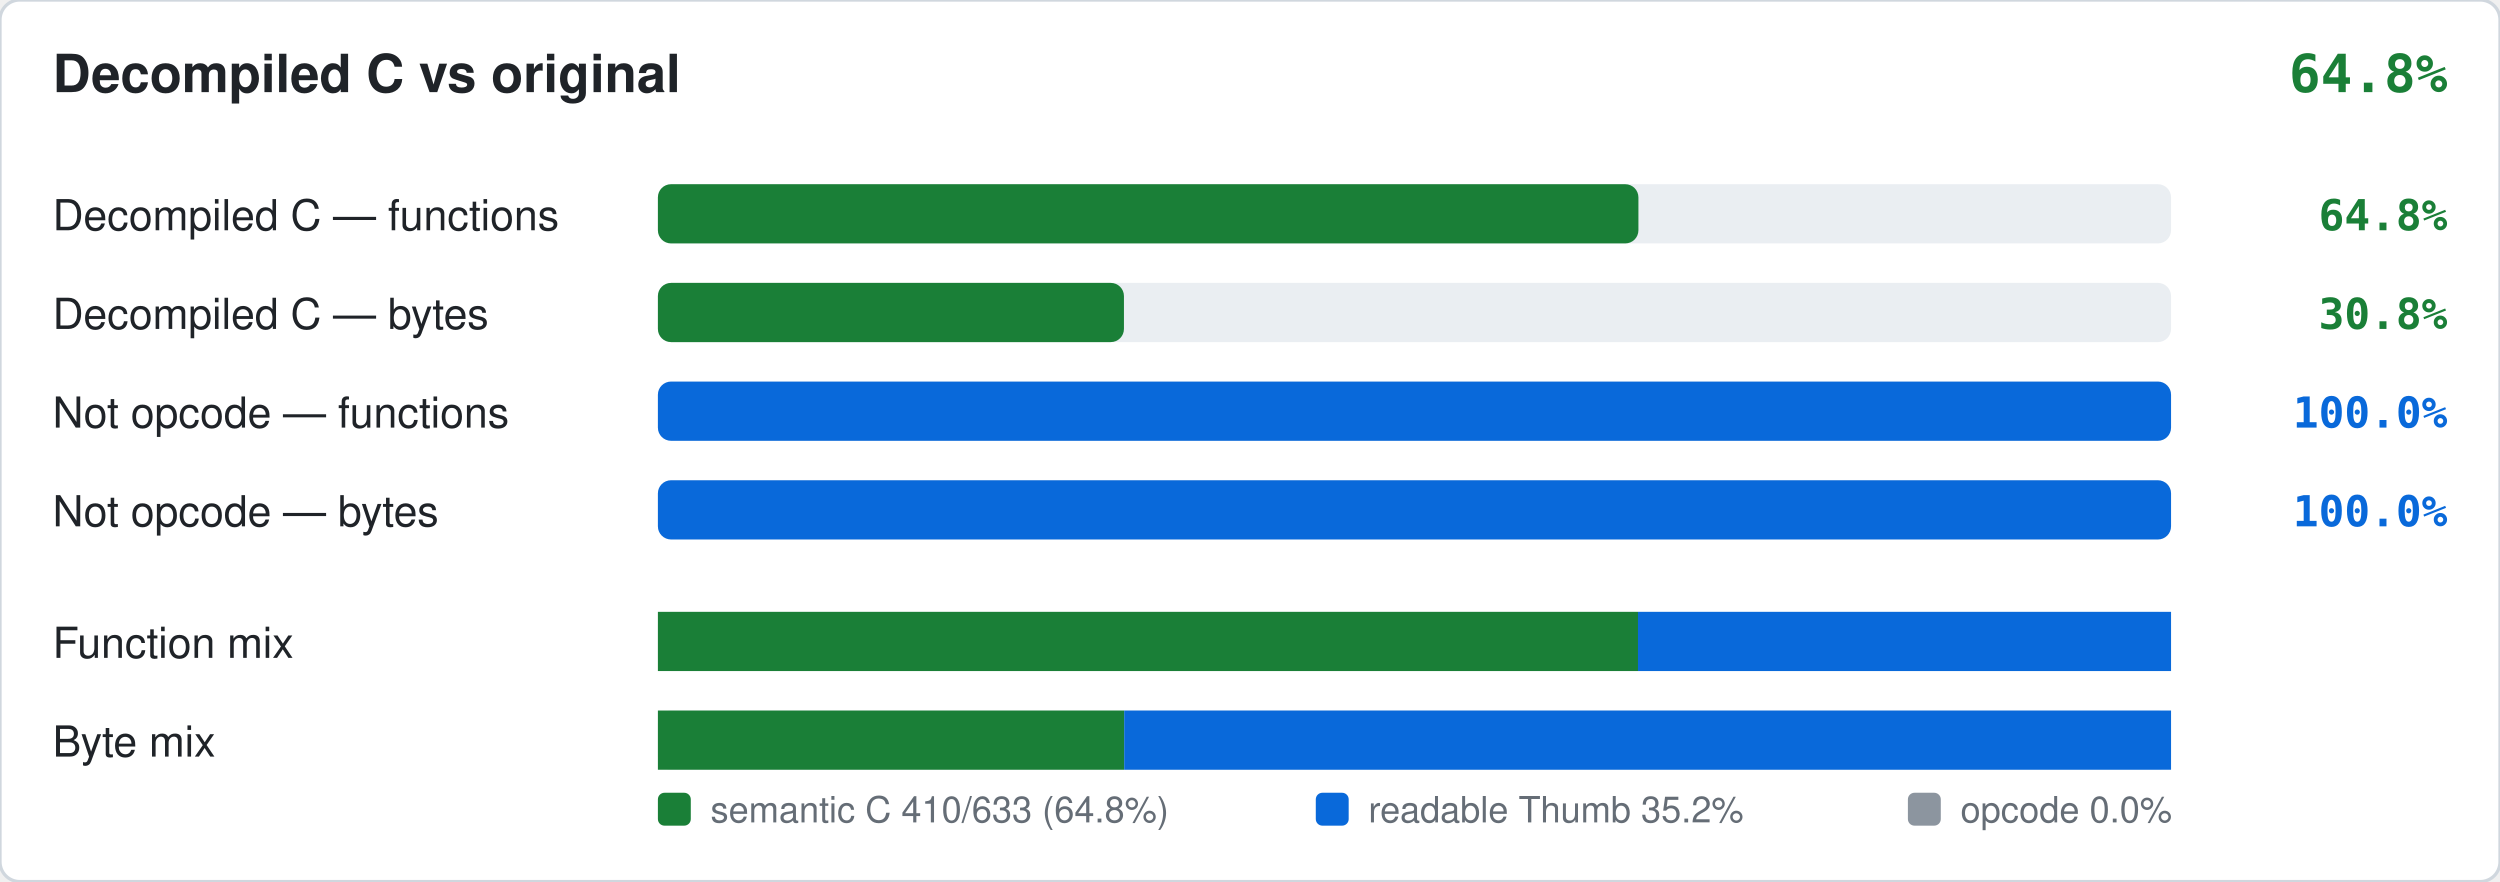
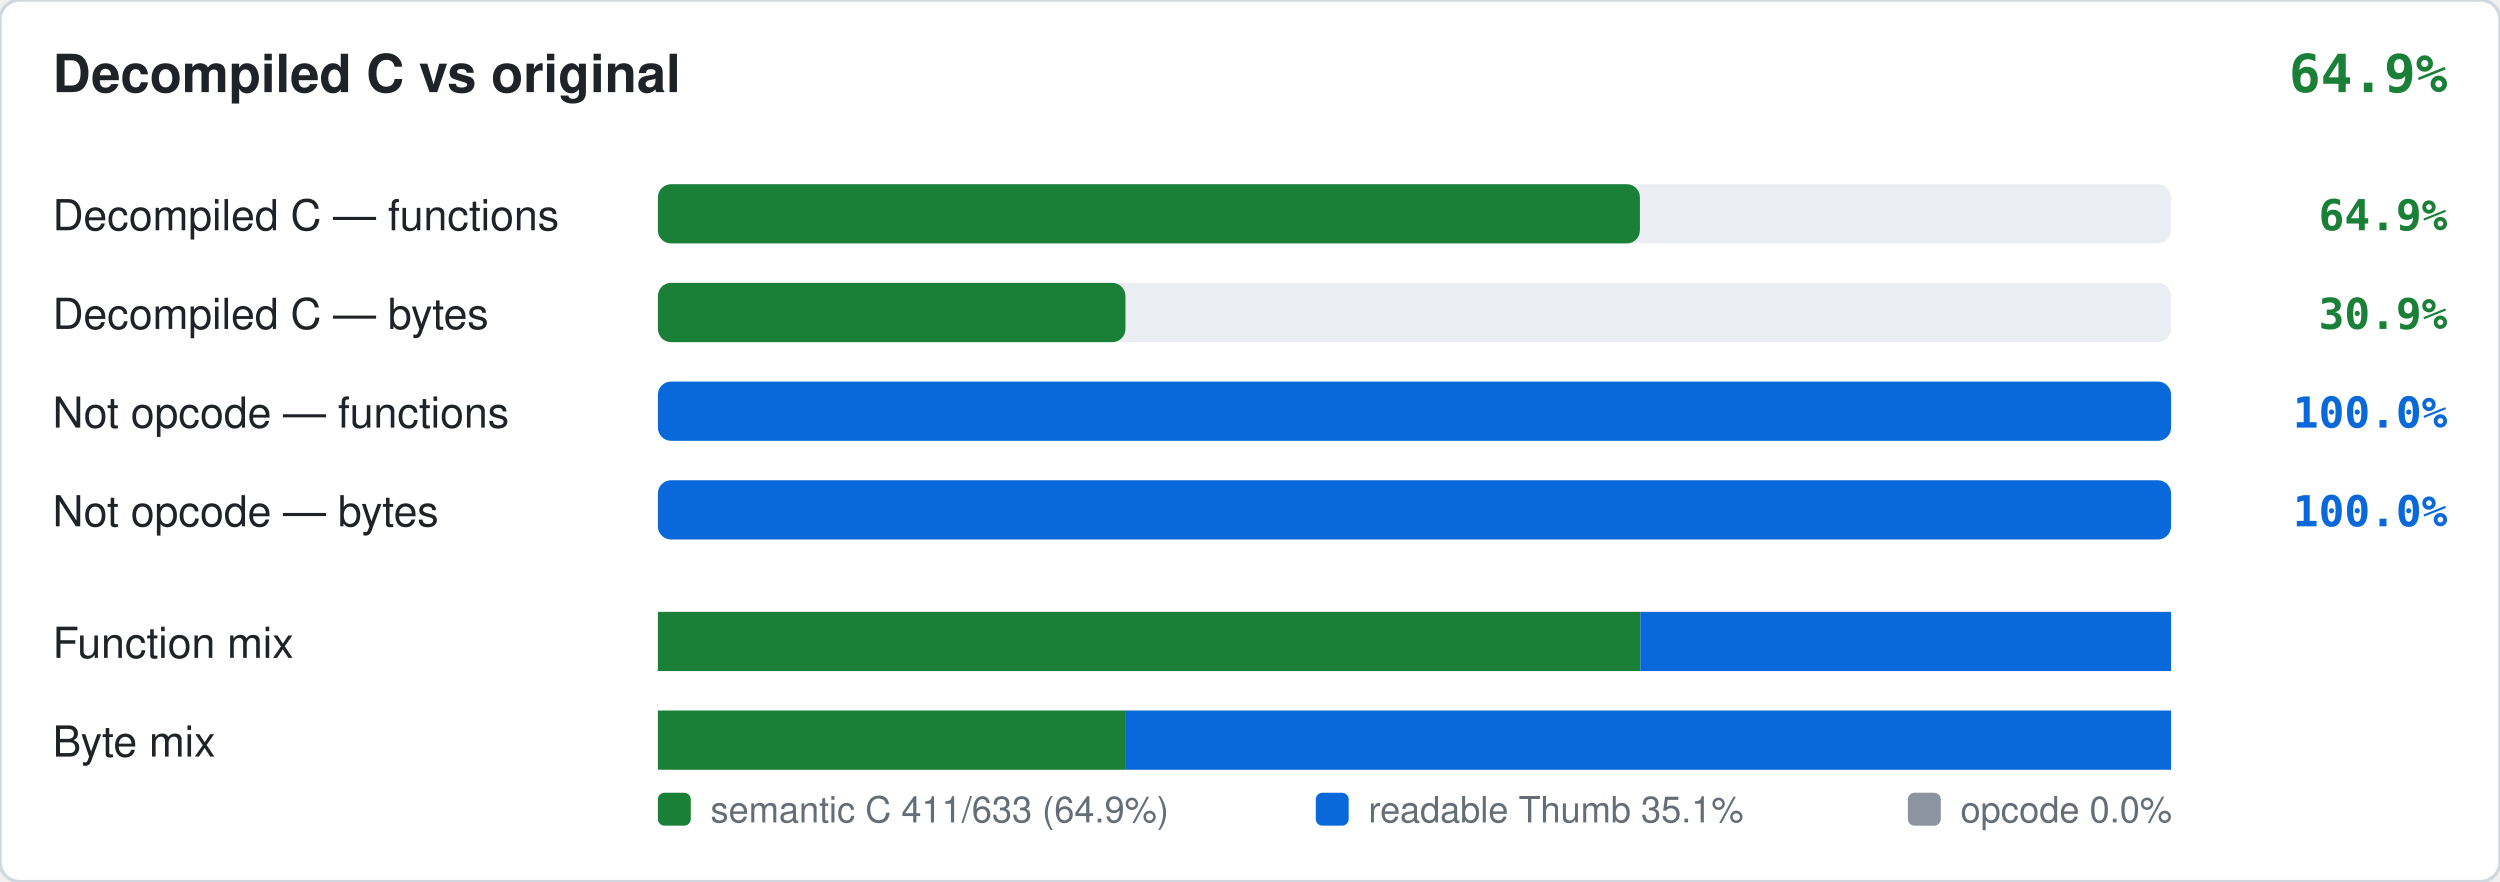
- <svg xmlns="http://www.w3.org/2000/svg" width="760" height="268" viewBox="0 0 760 268" role="img" aria-label="Decompiled C 64.8% functions, 30.8% bytes (410/633, 27,820/90,272)">
+ <svg xmlns="http://www.w3.org/2000/svg" width="760" height="268" viewBox="0 0 760 268" role="img" aria-label="Decompiled C 64.9% functions, 30.9% bytes (411/633, 27,920/90,272)">
  <rect width="760" height="268" rx="6" fill="#ffffff" stroke="#d0d7de" />
  <text x="16" y="28" font-family="-apple-system,BlinkMacSystemFont,Segoe UI,Helvetica,Arial,sans-serif" font-size="16" font-weight="600" fill="#1f2328">Decompiled C vs original</text>
-   <text x="744" y="28" text-anchor="end" font-family="ui-monospace,SFMono-Regular,Menlo,Consolas,monospace" font-size="16" font-weight="700" fill="#1a7f37">64.8%</text>
+   <text x="744" y="28" text-anchor="end" font-family="ui-monospace,SFMono-Regular,Menlo,Consolas,monospace" font-size="16" font-weight="700" fill="#1a7f37">64.9%</text>
  <text x="16" y="70" font-family="-apple-system,BlinkMacSystemFont,Segoe UI,Helvetica,Arial,sans-serif" font-size="13" fill="#1f2328">Decompiled C — functions</text>
  <rect x="200.00" y="56.00" width="460.00" height="18.00" rx="4" fill="#eaeef2" />
-   <rect x="200.00" y="56.00" width="298.08" height="18.00" rx="4" fill="#1a7f37" />
-   <text x="744" y="70" text-anchor="end" font-family="ui-monospace,SFMono-Regular,Menlo,Consolas,monospace" font-size="13" font-weight="700" fill="#1a7f37">64.8%</text>
+   <rect x="200.00" y="56.00" width="298.54" height="18.00" rx="4" fill="#1a7f37" />
+   <text x="744" y="70" text-anchor="end" font-family="ui-monospace,SFMono-Regular,Menlo,Consolas,monospace" font-size="13" font-weight="700" fill="#1a7f37">64.9%</text>
  <text x="16" y="100" font-family="-apple-system,BlinkMacSystemFont,Segoe UI,Helvetica,Arial,sans-serif" font-size="13" fill="#1f2328">Decompiled C — bytes</text>
  <rect x="200.00" y="86.00" width="460.00" height="18.00" rx="4" fill="#eaeef2" />
-   <rect x="200.00" y="86.00" width="141.68" height="18.00" rx="4" fill="#1a7f37" />
-   <text x="744" y="100" text-anchor="end" font-family="ui-monospace,SFMono-Regular,Menlo,Consolas,monospace" font-size="13" font-weight="700" fill="#1a7f37">30.8%</text>
+   <rect x="200.00" y="86.00" width="142.14" height="18.00" rx="4" fill="#1a7f37" />
+   <text x="744" y="100" text-anchor="end" font-family="ui-monospace,SFMono-Regular,Menlo,Consolas,monospace" font-size="13" font-weight="700" fill="#1a7f37">30.9%</text>
  <text x="16" y="130" font-family="-apple-system,BlinkMacSystemFont,Segoe UI,Helvetica,Arial,sans-serif" font-size="13" fill="#1f2328">Not opcode — functions</text>
  <rect x="200.00" y="116.00" width="460.00" height="18.00" rx="4" fill="#eaeef2" />
  <rect x="200.00" y="116.00" width="460.00" height="18.00" rx="4" fill="#0969da" />
  <text x="744" y="130" text-anchor="end" font-family="ui-monospace,SFMono-Regular,Menlo,Consolas,monospace" font-size="13" font-weight="700" fill="#0969da">100.0%</text>
  <text x="16" y="160" font-family="-apple-system,BlinkMacSystemFont,Segoe UI,Helvetica,Arial,sans-serif" font-size="13" fill="#1f2328">Not opcode — bytes</text>
  <rect x="200.00" y="146.00" width="460.00" height="18.00" rx="4" fill="#eaeef2" />
  <rect x="200.00" y="146.00" width="460.00" height="18.00" rx="4" fill="#0969da" />
  <text x="744" y="160" text-anchor="end" font-family="ui-monospace,SFMono-Regular,Menlo,Consolas,monospace" font-size="13" font-weight="700" fill="#0969da">100.0%</text>
  <text x="16" y="200" font-family="-apple-system,BlinkMacSystemFont,Segoe UI,Helvetica,Arial,sans-serif" font-size="13" fill="#1f2328">Function mix</text>
  <rect x="200.00" y="186.00" width="460.00" height="18.00" rx="4" fill="#eaeef2" />
-   <rect x="200.00" y="186.00" width="297.95" height="18.00" fill="#1a7f37" />
-   <rect x="497.95" y="186.00" width="162.05" height="18.00" fill="#0969da" />
+   <rect x="200.00" y="186.00" width="298.67" height="18.00" fill="#1a7f37" />
+   <rect x="498.67" y="186.00" width="161.33" height="18.00" fill="#0969da" />
  <text x="16" y="230" font-family="-apple-system,BlinkMacSystemFont,Segoe UI,Helvetica,Arial,sans-serif" font-size="13" fill="#1f2328">Byte mix</text>
  <rect x="200.00" y="216.00" width="460.00" height="18.00" rx="4" fill="#eaeef2" />
-   <rect x="200.00" y="216.00" width="141.76" height="18.00" fill="#1a7f37" />
-   <rect x="341.76" y="216.00" width="318.24" height="18.00" fill="#0969da" />
+   <rect x="200.00" y="216.00" width="142.27" height="18.00" fill="#1a7f37" />
+   <rect x="342.27" y="216.00" width="317.73" height="18.00" fill="#0969da" />
  <rect x="200" y="241" width="10" height="10" rx="2" fill="#1a7f37" />
-   <text x="216" y="250" font-family="-apple-system,BlinkMacSystemFont,Segoe UI,Helvetica,Arial,sans-serif" font-size="11" fill="#656d76">semantic C 410/633 (64.8%)</text>
+   <text x="216" y="250" font-family="-apple-system,BlinkMacSystemFont,Segoe UI,Helvetica,Arial,sans-serif" font-size="11" fill="#656d76">semantic C 411/633 (64.9%)</text>
  <rect x="400" y="241" width="10" height="10" rx="2" fill="#0969da" />
-   <text x="416" y="250" font-family="-apple-system,BlinkMacSystemFont,Segoe UI,Helvetica,Arial,sans-serif" font-size="11" fill="#656d76">readable Thumb 35.2%</text>
+   <text x="416" y="250" font-family="-apple-system,BlinkMacSystemFont,Segoe UI,Helvetica,Arial,sans-serif" font-size="11" fill="#656d76">readable Thumb 35.1%</text>
  <rect x="580" y="241" width="10" height="10" rx="2" fill="#8c959f" />
  <text x="596" y="250" font-family="-apple-system,BlinkMacSystemFont,Segoe UI,Helvetica,Arial,sans-serif" font-size="11" fill="#656d76">opcode 0.0%</text>
</svg>
